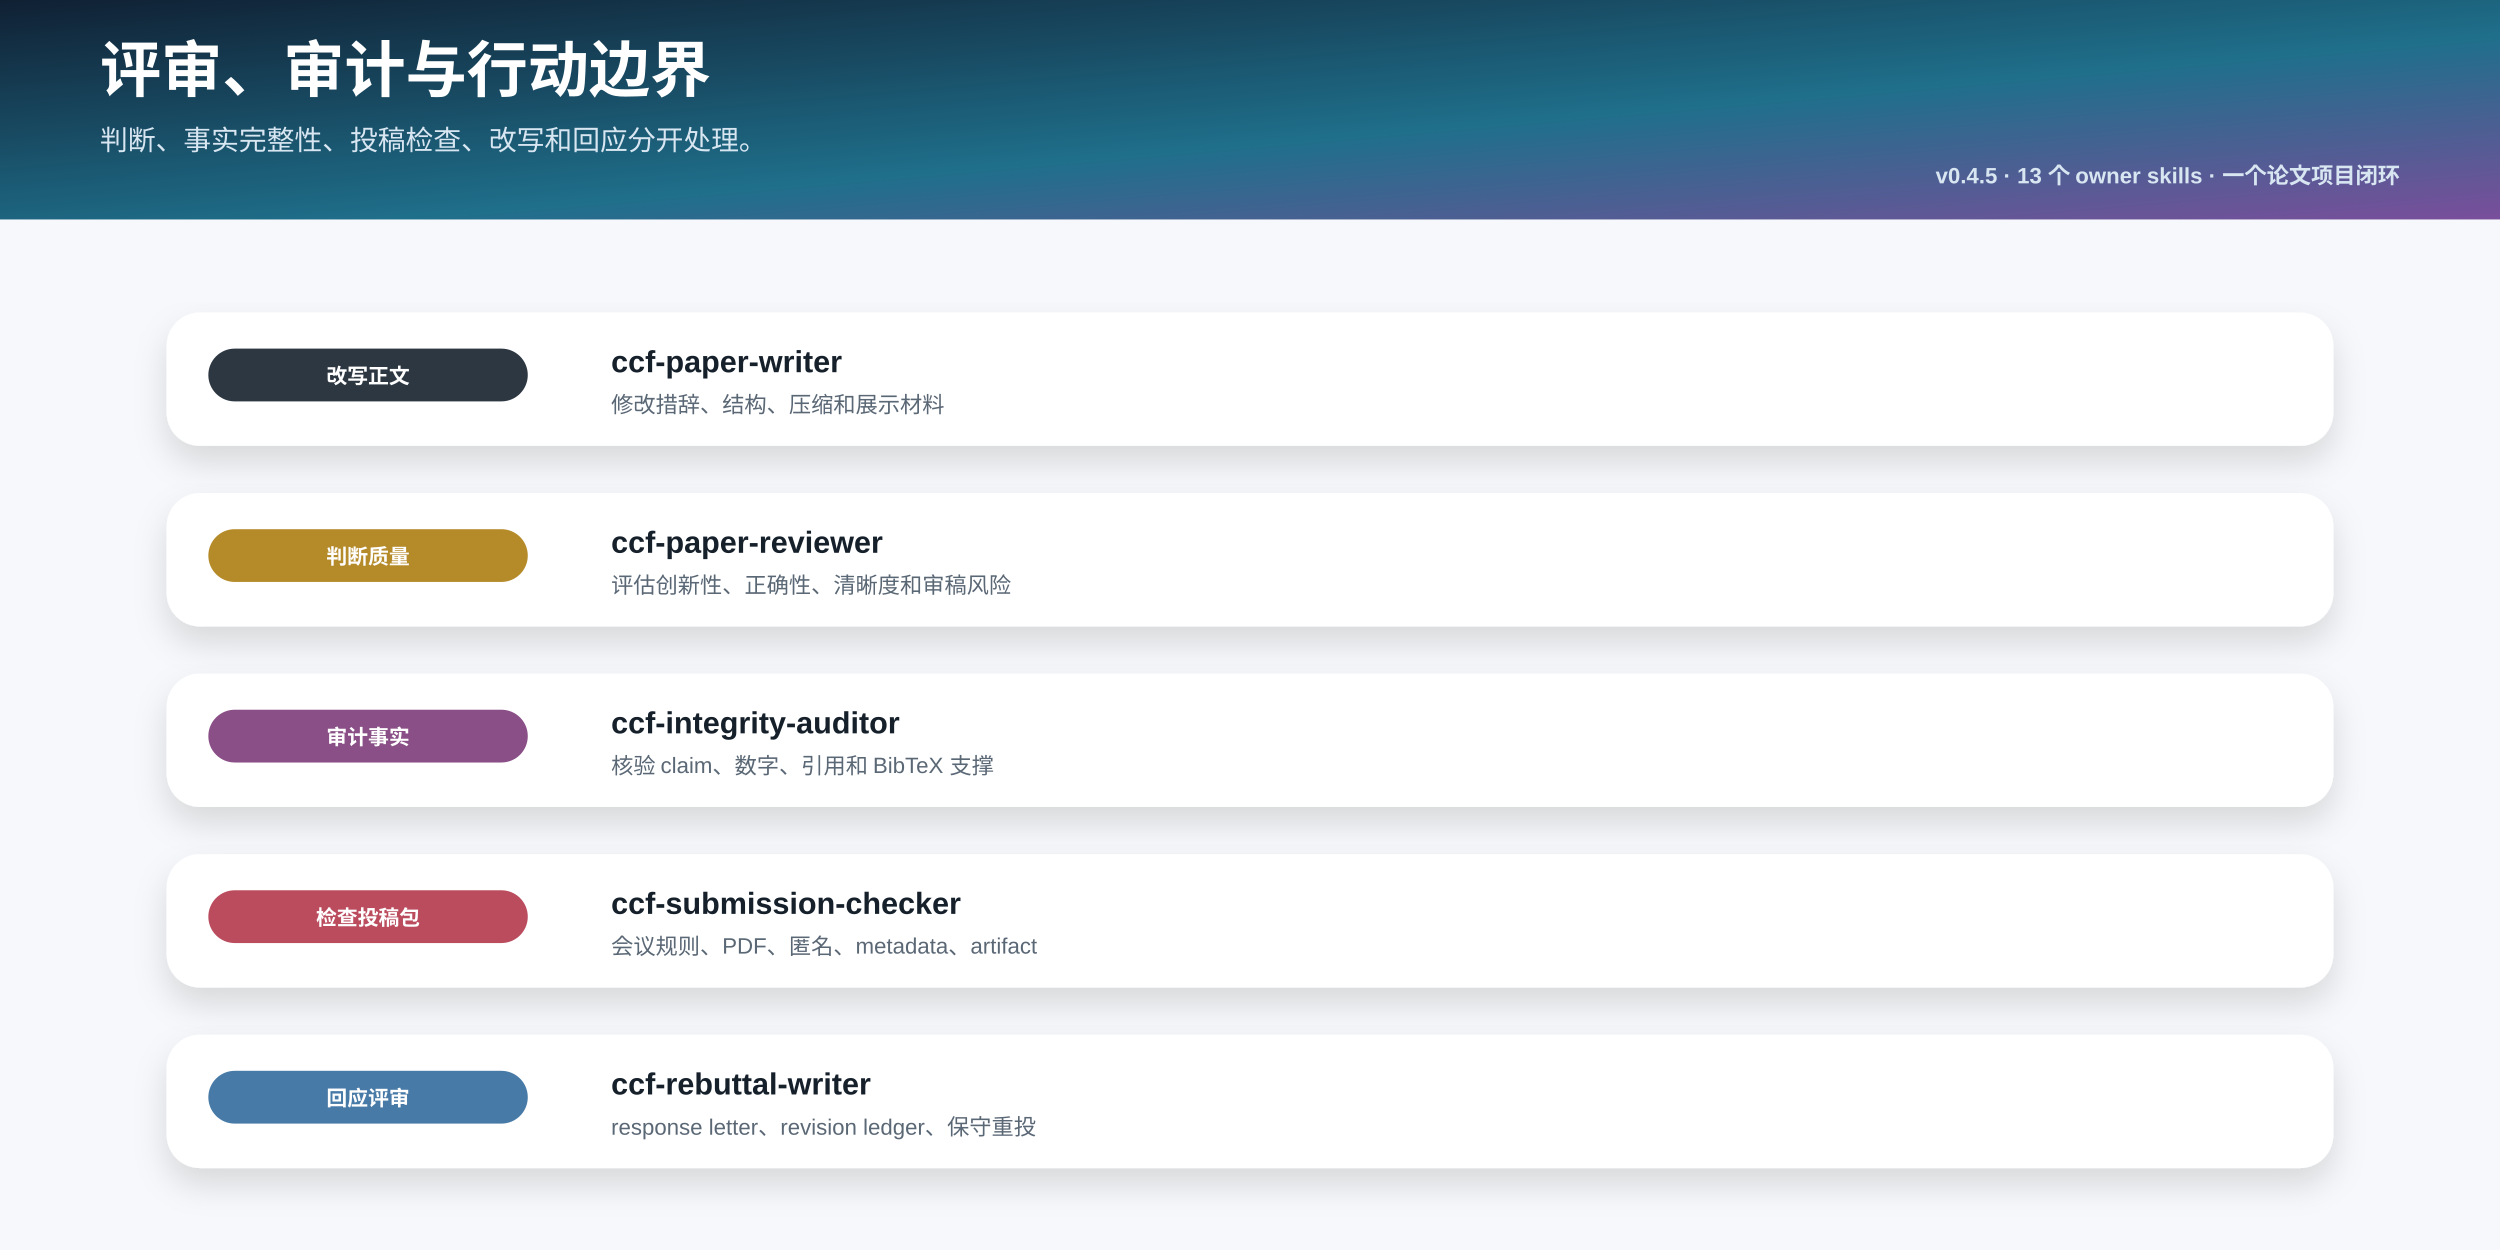
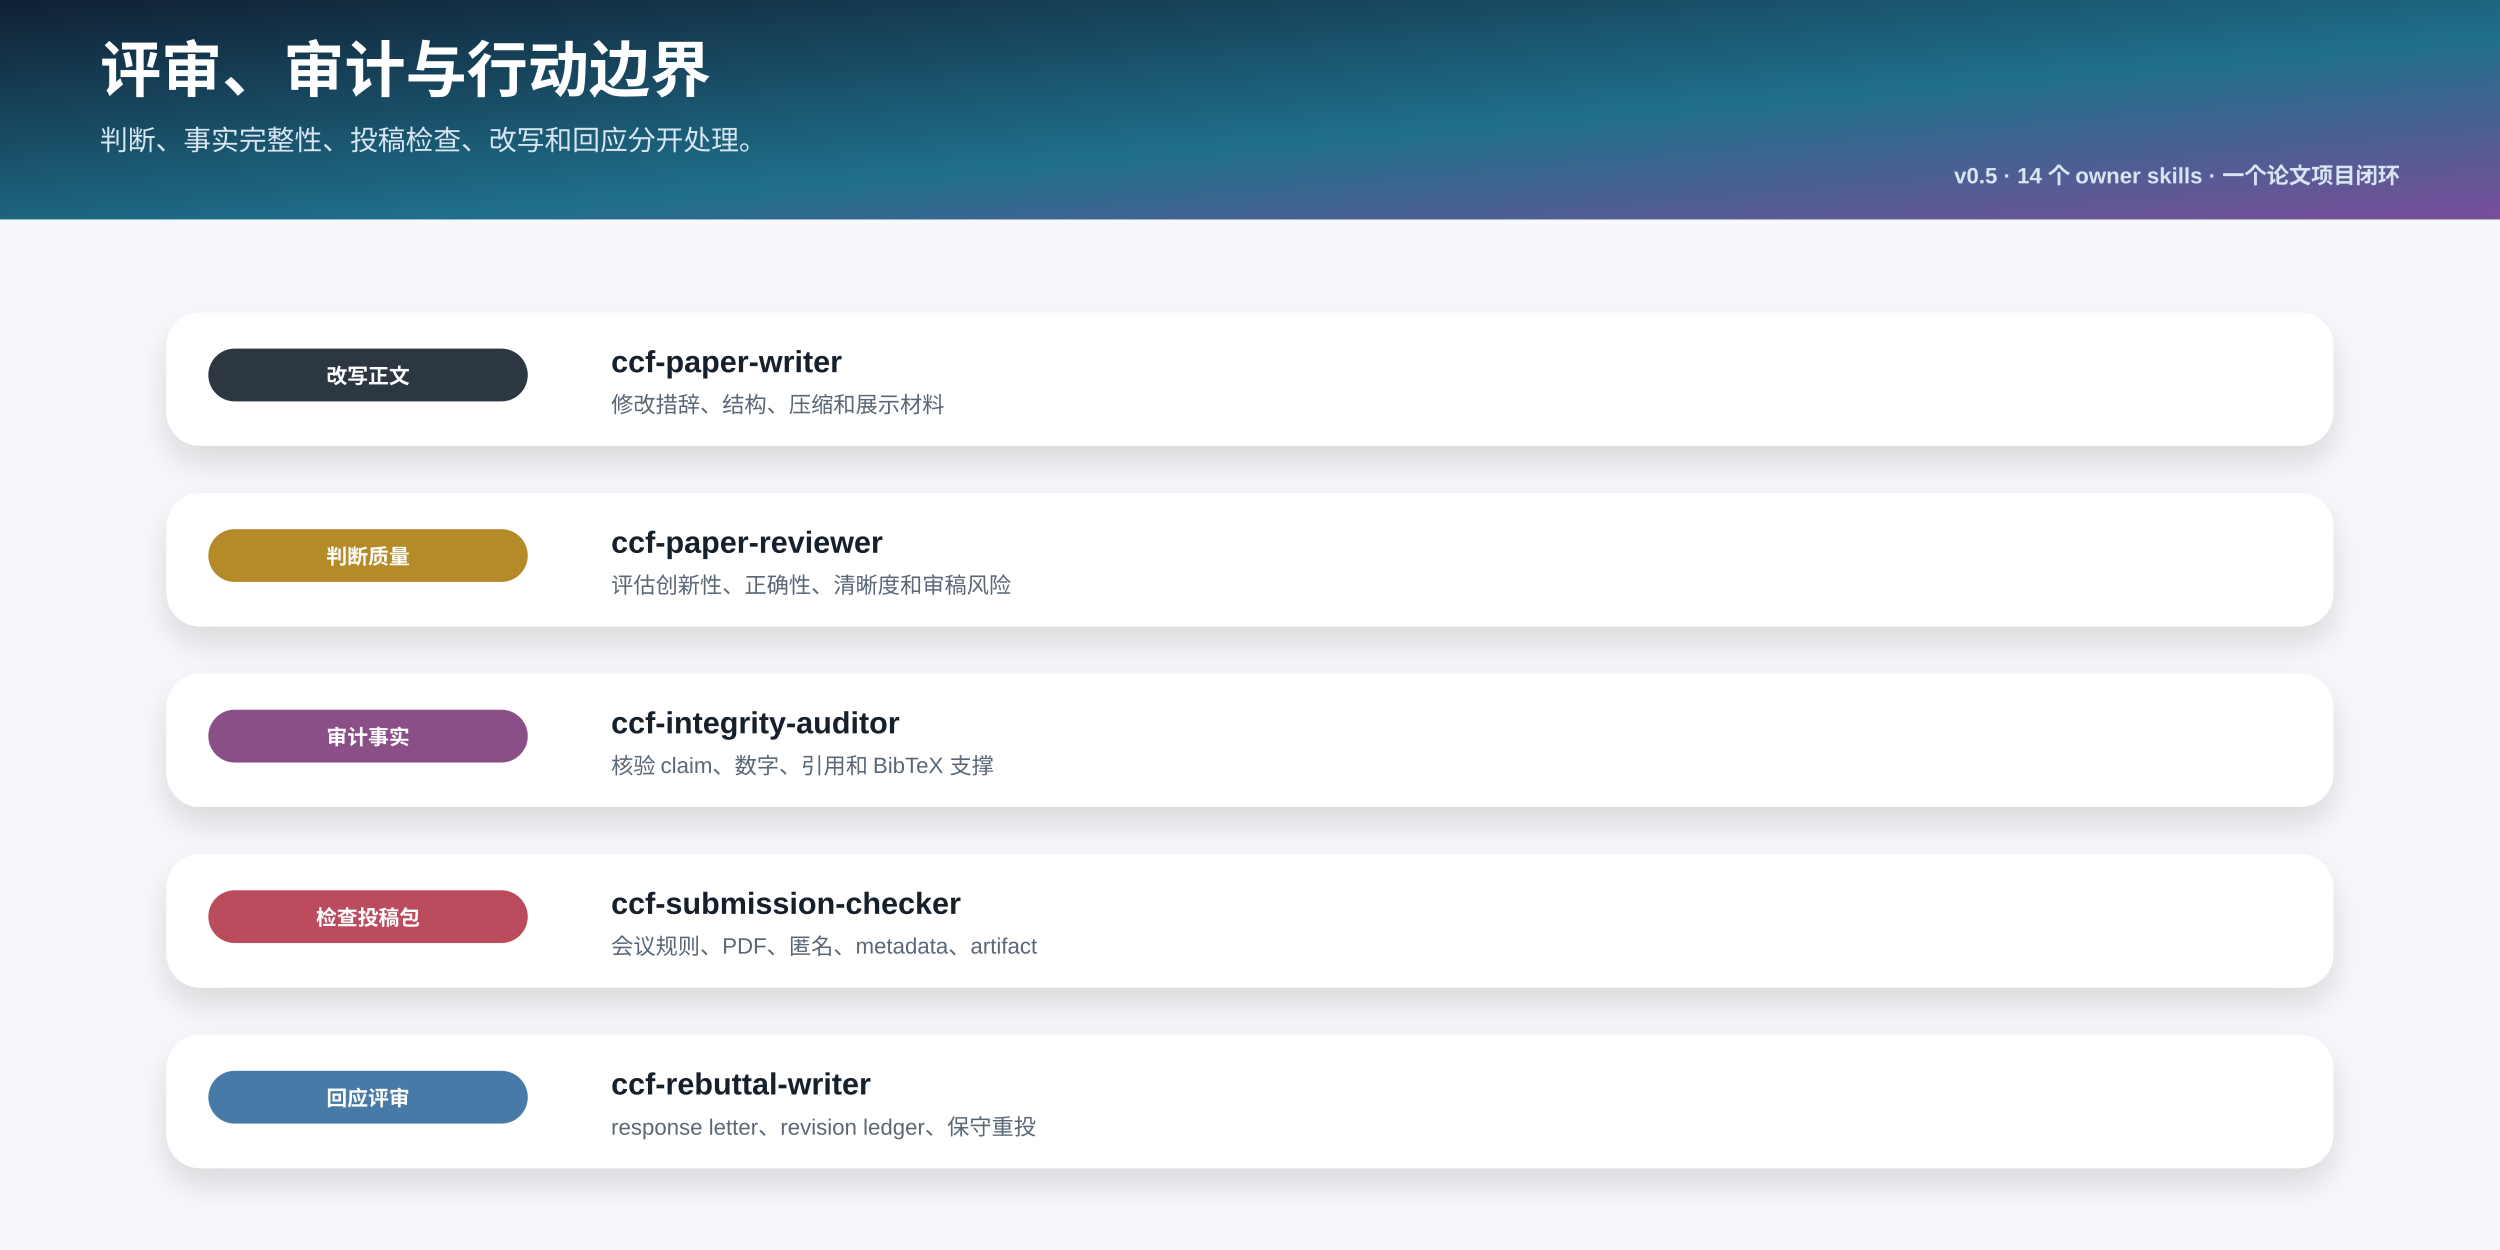
<svg xmlns="http://www.w3.org/2000/svg" width="1800" height="900" viewBox="0 0 1800 900">
  <defs>
    <linearGradient id="header" x1="0" y1="0" x2="1" y2="1">
      <stop offset="0" stop-color="#102033" />
      <stop offset="0.58" stop-color="#1F6F8B" />
      <stop offset="1" stop-color="#7A4E9B" />
    </linearGradient>
    <filter id="shadow" x="-20%" y="-20%" width="140%" height="160%">
      <feDropShadow dx="0" dy="12" stdDeviation="12" flood-color="#0B1826" flood-opacity="0.13" />
    </filter>
    <marker id="arrow" markerWidth="13" markerHeight="13" refX="11" refY="6.5" orient="auto">
      <path d="M2,2 L11,6.5 L2,11 Z" fill="#7B8794" />
    </marker>
  </defs>
  <style>text{font-family:Microsoft YaHei, Segoe UI, Arial, sans-serif;dominant-baseline:auto} .mono{font-family:Consolas,Menlo,monospace}</style>
  <rect x="0" y="0" width="1800" height="900" rx="0" fill="#F6F8FB" stroke="none" stroke-width="2" />
  <rect x="0" y="0" width="1800" height="158" rx="0" fill="url(#header)" stroke="none" stroke-width="2" />
  <text x="72" y="66" font-size="44" font-weight="850" fill="#FFFFFF" text-anchor="start">评审、审计与行动边界</text>
  <text x="72" y="108" font-size="20" font-weight="500" fill="#D8E6F2" text-anchor="start">判断、事实完整性、投稿检查、改写和回应分开处理。</text>
-   <text x="1728" y="132" font-size="16" font-weight="650" fill="#D8E6F2" text-anchor="end">v0.4.5 · 13 个 owner skills · 一个论文项目闭环</text>
+   <text x="1728" y="132" font-size="16" font-weight="650" fill="#D8E6F2" text-anchor="end">v0.5 · 14 个 owner skills · 一个论文项目闭环</text>
  <rect x="120" y="225" width="1560" height="96" rx="24" fill="#FFFFFF" stroke="none" stroke-width="2" filter="url(#shadow)" />
  <rect x="150" y="251" width="230" height="38" rx="19" fill="#2D3742" stroke="none" stroke-width="2" />
  <text x="265" y="276" font-size="15" font-weight="760" fill="#FFFFFF" text-anchor="middle">改写正文</text>
  <text x="440" y="268" font-size="22" font-weight="840" fill="#15202B" text-anchor="start">ccf-paper-writer</text>
  <text x="440" y="297" font-size="16" font-weight="520" fill="#5A6775" text-anchor="start">修改措辞、结构、压缩和展示材料</text>
  <rect x="120" y="355" width="1560" height="96" rx="24" fill="#FFFFFF" stroke="none" stroke-width="2" filter="url(#shadow)" />
  <rect x="150" y="381" width="230" height="38" rx="19" fill="#B58B2A" stroke="none" stroke-width="2" />
  <text x="265" y="406" font-size="15" font-weight="760" fill="#FFFFFF" text-anchor="middle">判断质量</text>
  <text x="440" y="398" font-size="22" font-weight="840" fill="#15202B" text-anchor="start">ccf-paper-reviewer</text>
  <text x="440" y="427" font-size="16" font-weight="520" fill="#5A6775" text-anchor="start">评估创新性、正确性、清晰度和审稿风险</text>
  <rect x="120" y="485" width="1560" height="96" rx="24" fill="#FFFFFF" stroke="none" stroke-width="2" filter="url(#shadow)" />
  <rect x="150" y="511" width="230" height="38" rx="19" fill="#8A4F86" stroke="none" stroke-width="2" />
  <text x="265" y="536" font-size="15" font-weight="760" fill="#FFFFFF" text-anchor="middle">审计事实</text>
  <text x="440" y="528" font-size="22" font-weight="840" fill="#15202B" text-anchor="start">ccf-integrity-auditor</text>
  <text x="440" y="557" font-size="16" font-weight="520" fill="#5A6775" text-anchor="start">核验 claim、数字、引用和 BibTeX 支撑</text>
  <rect x="120" y="615" width="1560" height="96" rx="24" fill="#FFFFFF" stroke="none" stroke-width="2" filter="url(#shadow)" />
  <rect x="150" y="641" width="230" height="38" rx="19" fill="#BA4C5E" stroke="none" stroke-width="2" />
  <text x="265" y="666" font-size="15" font-weight="760" fill="#FFFFFF" text-anchor="middle">检查投稿包</text>
  <text x="440" y="658" font-size="22" font-weight="840" fill="#15202B" text-anchor="start">ccf-submission-checker</text>
  <text x="440" y="687" font-size="16" font-weight="520" fill="#5A6775" text-anchor="start">会议规则、PDF、匿名、metadata、artifact</text>
  <rect x="120" y="745" width="1560" height="96" rx="24" fill="#FFFFFF" stroke="none" stroke-width="2" filter="url(#shadow)" />
  <rect x="150" y="771" width="230" height="38" rx="19" fill="#477AA6" stroke="none" stroke-width="2" />
  <text x="265" y="796" font-size="15" font-weight="760" fill="#FFFFFF" text-anchor="middle">回应评审</text>
  <text x="440" y="788" font-size="22" font-weight="840" fill="#15202B" text-anchor="start">ccf-rebuttal-writer</text>
  <text x="440" y="817" font-size="16" font-weight="520" fill="#5A6775" text-anchor="start">response letter、revision ledger、保守重投</text>
</svg>
